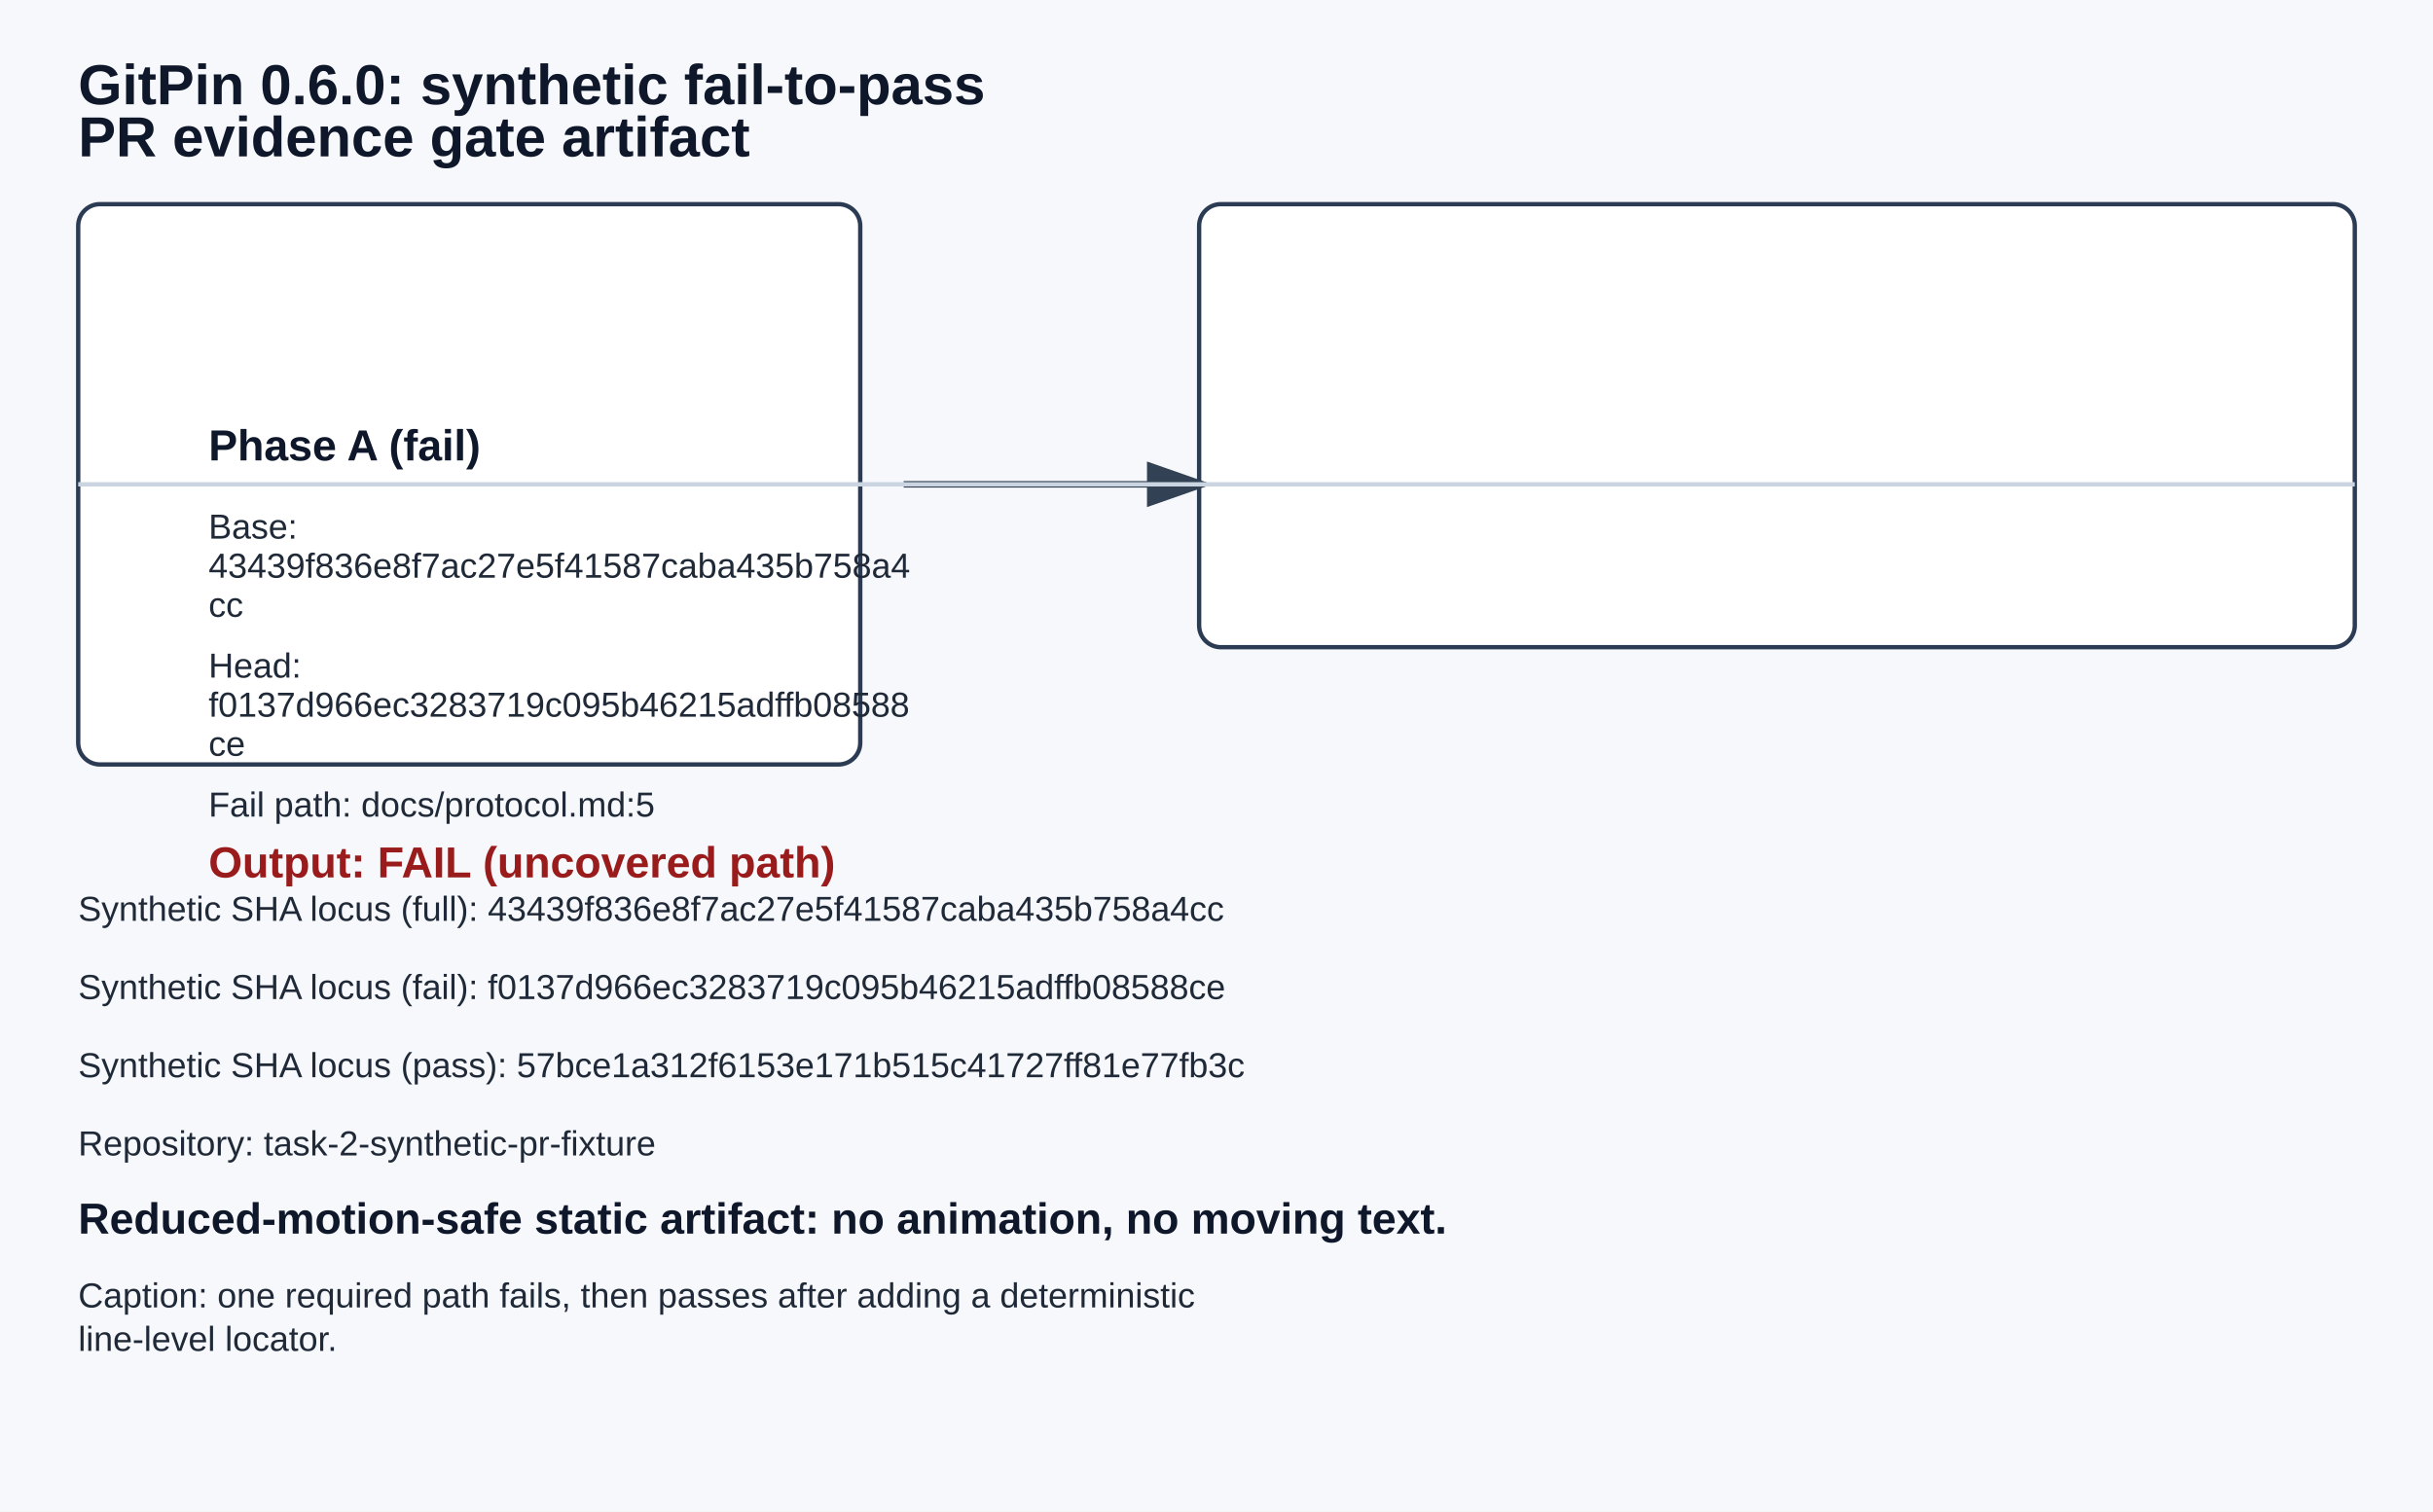
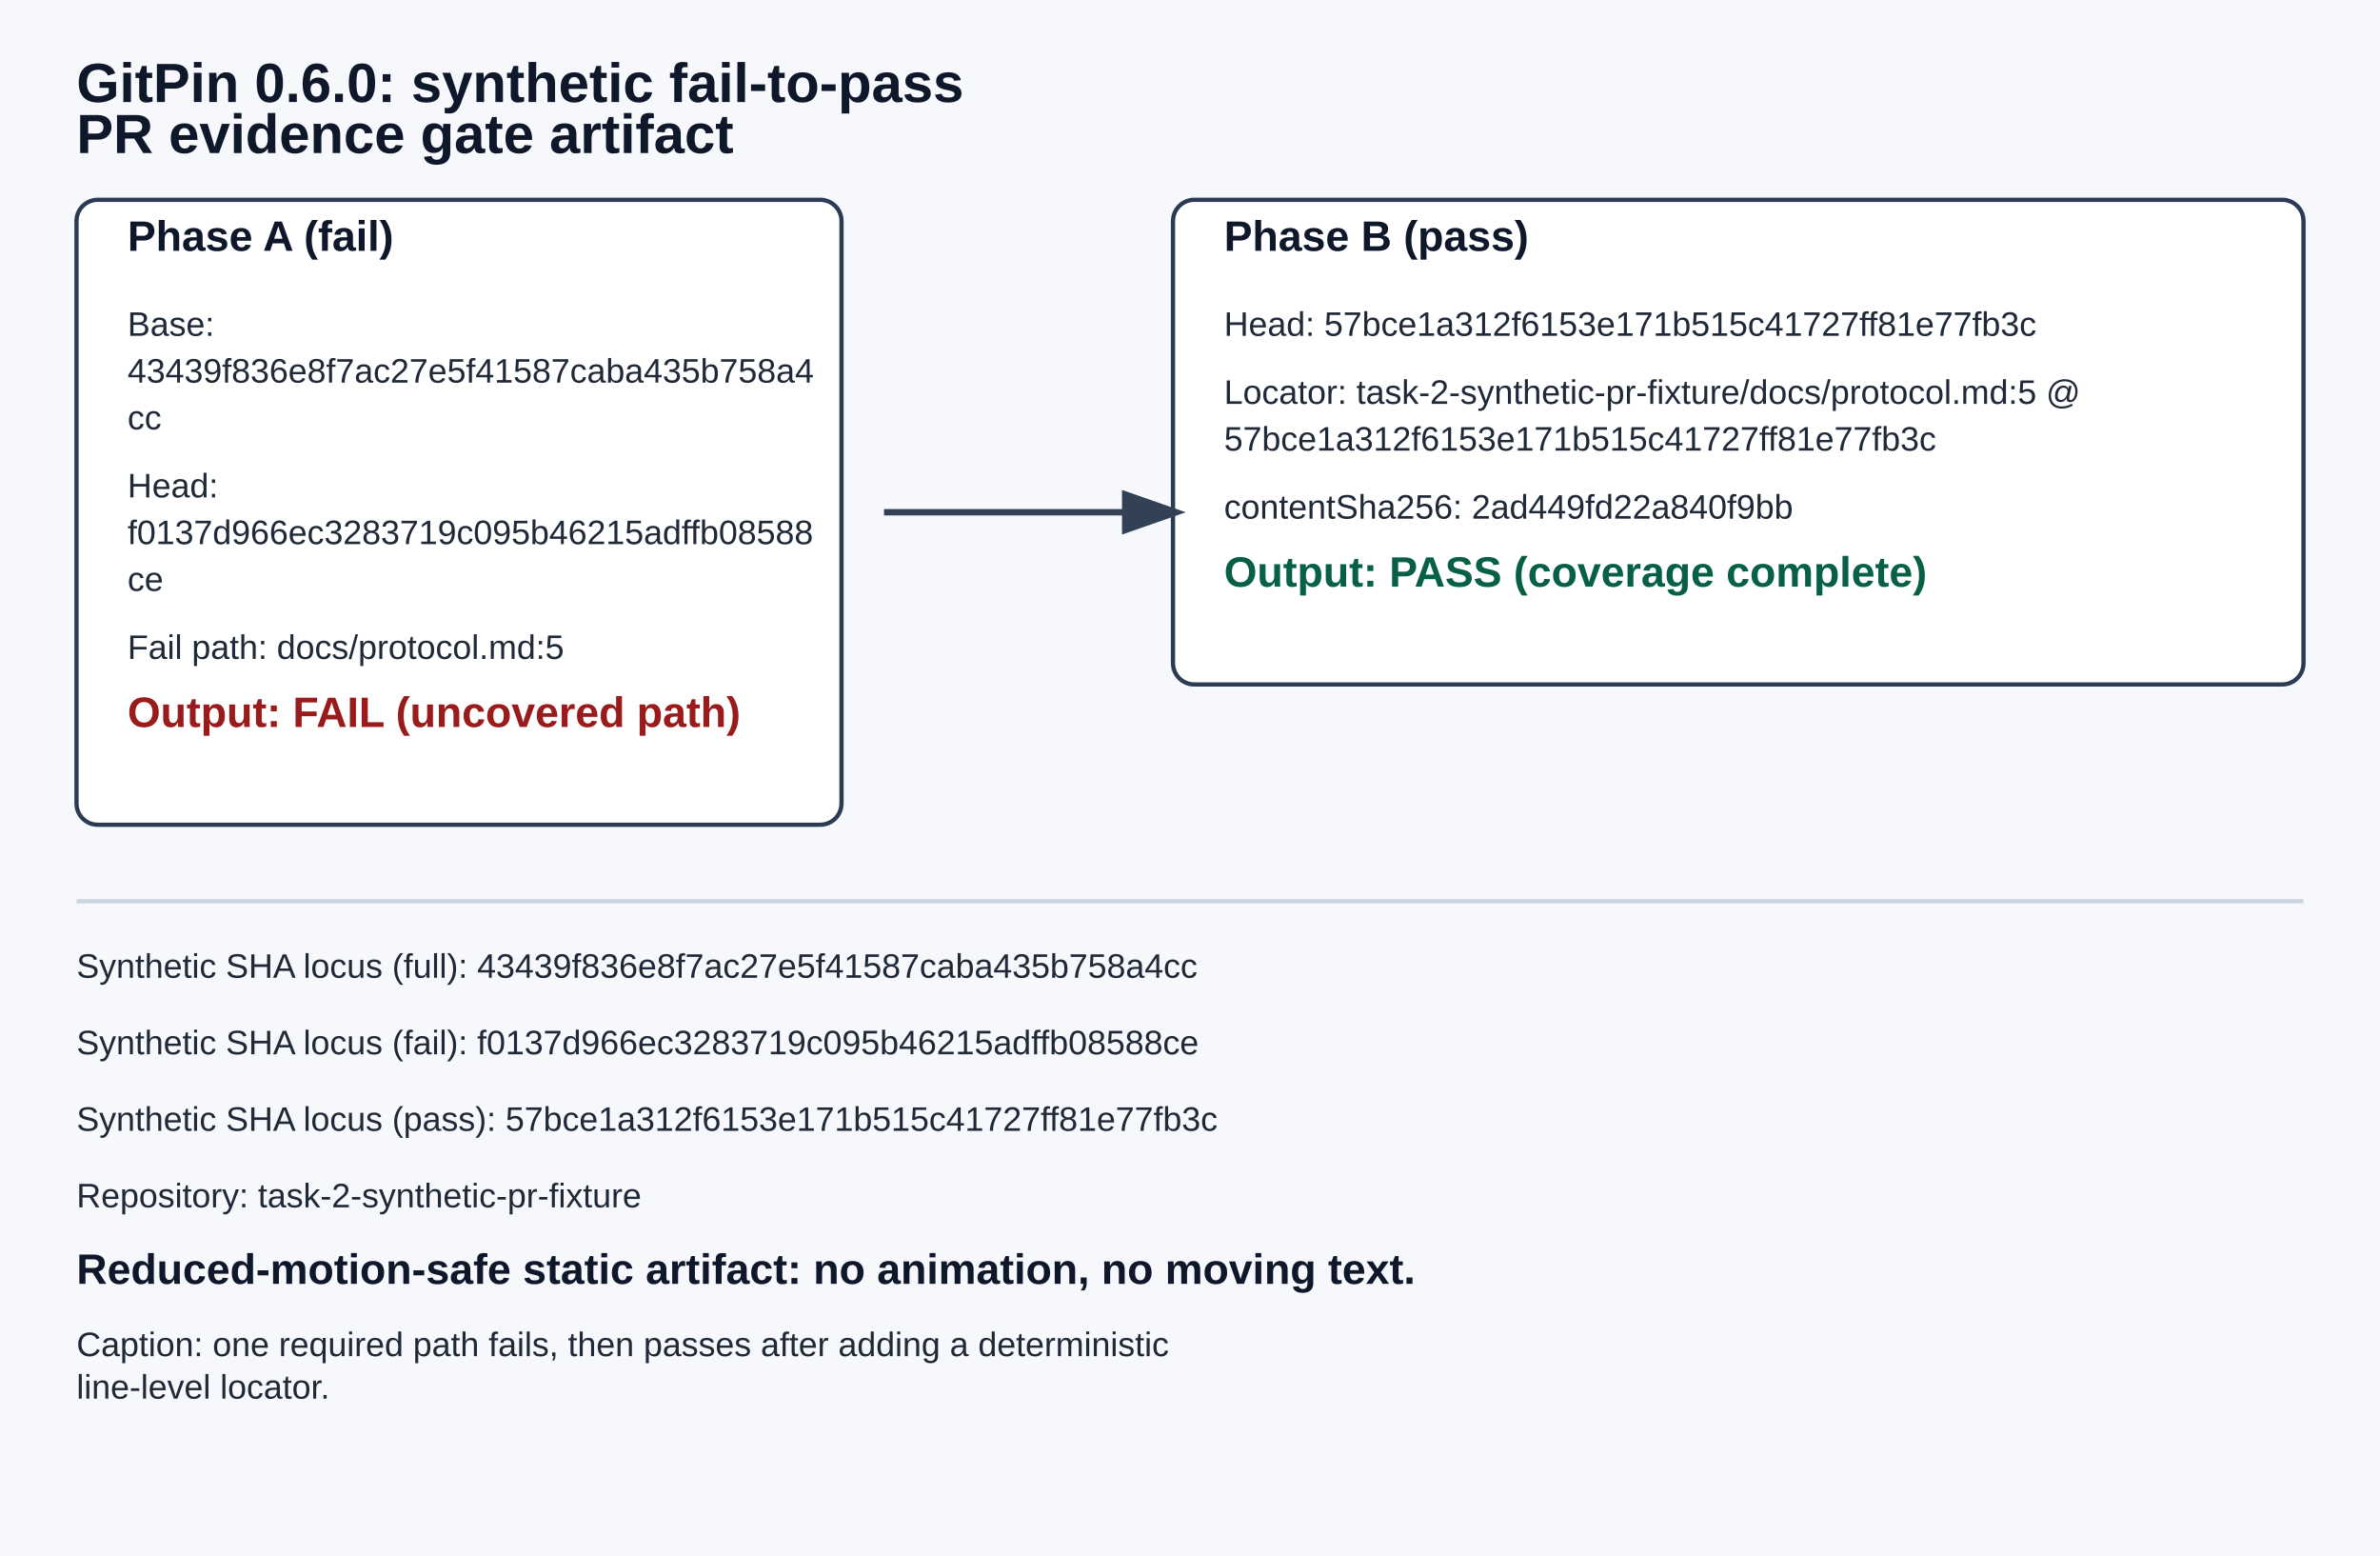
- <svg xmlns="http://www.w3.org/2000/svg" width="1120" height="696" viewBox="0 0 1120 696" role="img" aria-labelledby="title desc">
+ <svg xmlns="http://www.w3.org/2000/svg" width="1120" height="732" viewBox="0 0 1120 732" role="img" aria-labelledby="title desc">
  <defs>
    <style>
      .bg { fill: #f6f8fb; }
      .box { fill: #ffffff; stroke: #2b3b53; stroke-width: 2; }
      .title { fill: #0f172a; font: 700 26px Arial, sans-serif; }
      .label { fill: #0f172a; font: 600 20px Arial, sans-serif; }
      .body { fill: #1f2937; font: 500 16px Arial, sans-serif; }
      .statusFail { fill: #991b1b; font: 700 20px Arial, sans-serif; }
      .statusPass { fill: #065f46; font: 700 20px Arial, sans-serif; }
      .arrow { fill: none; stroke: #334155; stroke-width: 3; marker-end: url(#arrowhead); }
    </style>
  </defs>
  <defs>
    <marker id="arrowhead" markerWidth="10" markerHeight="7" refX="8" refY="3.5" orient="auto" markerUnits="strokeWidth">
      <polygon points="0 0, 10 3.5, 0 7" fill="#334155" />
    </marker>
  </defs>
-   <rect width="1120" height="696" class="bg" />
+   <rect width="1120" height="732" class="bg" />
  <text x="36" y="48" class="title">GitPin 0.6.0: synthetic fail-to-pass</text>
  <text x="36" y="72" class="title">PR evidence gate artifact</text>
-   <g id="phase-a-(fail)" data-panel-width="360" data-panel-height="258.00" transform="translate(36,94)">
-     <rect x="0" y="0" width="360" height="258.00" rx="10" class="box" />
-     <text x="60" y="118" class="label">Phase A (fail)</text>
-     <text x="60" y="154" class="body">Base:</text>
-     <text x="60" y="172" class="body">43439f836e8f7ac27e5f41587caba435b758a4</text>
-     <text x="60" y="190" class="body">cc</text>
-     <text x="60" y="218" class="body">Head:</text>
-     <text x="60" y="236" class="body">f0137d966ec3283719c095b46215adffb08588</text>
-     <text x="60" y="254" class="body">ce</text>
-     <text x="60" y="282" class="body">Fail path: docs/protocol.md:5</text>
-     <text x="60" y="310" class="statusFail">Output: FAIL (uncovered path)</text>
+   <g id="phase-a-(fail)" data-panel-width="360" data-panel-height="294.00" transform="translate(36,94)">
+     <rect x="0" y="0" width="360" height="294.00" rx="10" class="box" />
+     <text x="24" y="24" class="label">Phase A (fail)</text>
+     <text x="24" y="64" class="body">Base:</text>
+     <text x="24" y="86" class="body">43439f836e8f7ac27e5f41587caba435b758a4</text>
+     <text x="24" y="108" class="body">cc</text>
+     <text x="24" y="140" class="body">Head:</text>
+     <text x="24" y="162" class="body">f0137d966ec3283719c095b46215adffb08588</text>
+     <text x="24" y="184" class="body">ce</text>
+     <text x="24" y="216" class="body">Fail path: docs/protocol.md:5</text>
+     <text x="24" y="248" class="statusFail">Output: FAIL (uncovered path)</text>
  </g>
-   <g id="phase-b-(pass)" data-panel-width="532" data-panel-height="204.00" transform="translate(552,94)">
-     <rect x="0" y="0" width="532" height="204.00" rx="10" class="box" />
-     <text x="576" y="118" class="label">Phase B (pass)</text>
-     <text x="576" y="154" class="body">Head: 57bce1a312f6153e171b515c41727ff81e77fb3c</text>
-     <text x="576" y="182" class="body">Locator: task-2-synthetic-pr-fixture/docs/protocol.md:5 @</text>
-     <text x="576" y="200" class="body">57bce1a312f6153e171b515c41727ff81e77fb3c</text>
-     <text x="576" y="228" class="body">contentSha256: 2ad449fd22a840f9bb</text>
-     <text x="576" y="256" class="statusPass">Output: PASS (coverage complete)</text>
+   <g id="phase-b-(pass)" data-panel-width="532" data-panel-height="228.00" transform="translate(552,94)">
+     <rect x="0" y="0" width="532" height="228.00" rx="10" class="box" />
+     <text x="24" y="24" class="label">Phase B (pass)</text>
+     <text x="24" y="64" class="body">Head: 57bce1a312f6153e171b515c41727ff81e77fb3c</text>
+     <text x="24" y="96" class="body">Locator: task-2-synthetic-pr-fixture/docs/protocol.md:5 @</text>
+     <text x="24" y="118" class="body">57bce1a312f6153e171b515c41727ff81e77fb3c</text>
+     <text x="24" y="150" class="body">contentSha256: 2ad449fd22a840f9bb</text>
+     <text x="24" y="182" class="statusPass">Output: PASS (coverage complete)</text>
  </g>
-   <path class="arrow" d="M 416 223 L 552 223" />
-   <polygon points="552 223 538 217 538 229" fill="#334155" />
-   <line x1="36" y1="223" x2="1084" y2="223" stroke="#cbd5e1" stroke-width="2" />
-   <text x="36" y="424" class="body">Synthetic SHA locus (full): 43439f836e8f7ac27e5f41587caba435b758a4cc</text>
-   <text x="36" y="460" class="body">Synthetic SHA locus (fail): f0137d966ec3283719c095b46215adffb08588ce</text>
-   <text x="36" y="496" class="body">Synthetic SHA locus (pass): 57bce1a312f6153e171b515c41727ff81e77fb3c</text>
-   <text x="36" y="532" class="body">Repository: task-2-synthetic-pr-fixture</text>
-   <text x="36" y="568" class="label">Reduced-motion-safe static artifact: no animation, no moving text.</text>
-   <text x="36" y="602" class="body">Caption: one required path fails, then passes after adding a deterministic</text>
-   <text x="36" y="622" class="body">line-level locator.</text>
+   <path class="arrow" d="M 416 241 L 552 241" />
+   <polygon points="552 241 538 235 538 247" fill="#334155" />
+   <line x1="36" y1="424" x2="1084" y2="424" stroke="#cbd5e1" stroke-width="2" />
+   <text x="36" y="460" class="body">Synthetic SHA locus (full): 43439f836e8f7ac27e5f41587caba435b758a4cc</text>
+   <text x="36" y="496" class="body">Synthetic SHA locus (fail): f0137d966ec3283719c095b46215adffb08588ce</text>
+   <text x="36" y="532" class="body">Synthetic SHA locus (pass): 57bce1a312f6153e171b515c41727ff81e77fb3c</text>
+   <text x="36" y="568" class="body">Repository: task-2-synthetic-pr-fixture</text>
+   <text x="36" y="604" class="label">Reduced-motion-safe static artifact: no animation, no moving text.</text>
+   <text x="36" y="638" class="body">Caption: one required path fails, then passes after adding a deterministic</text>
+   <text x="36" y="658" class="body">line-level locator.</text>
</svg>
